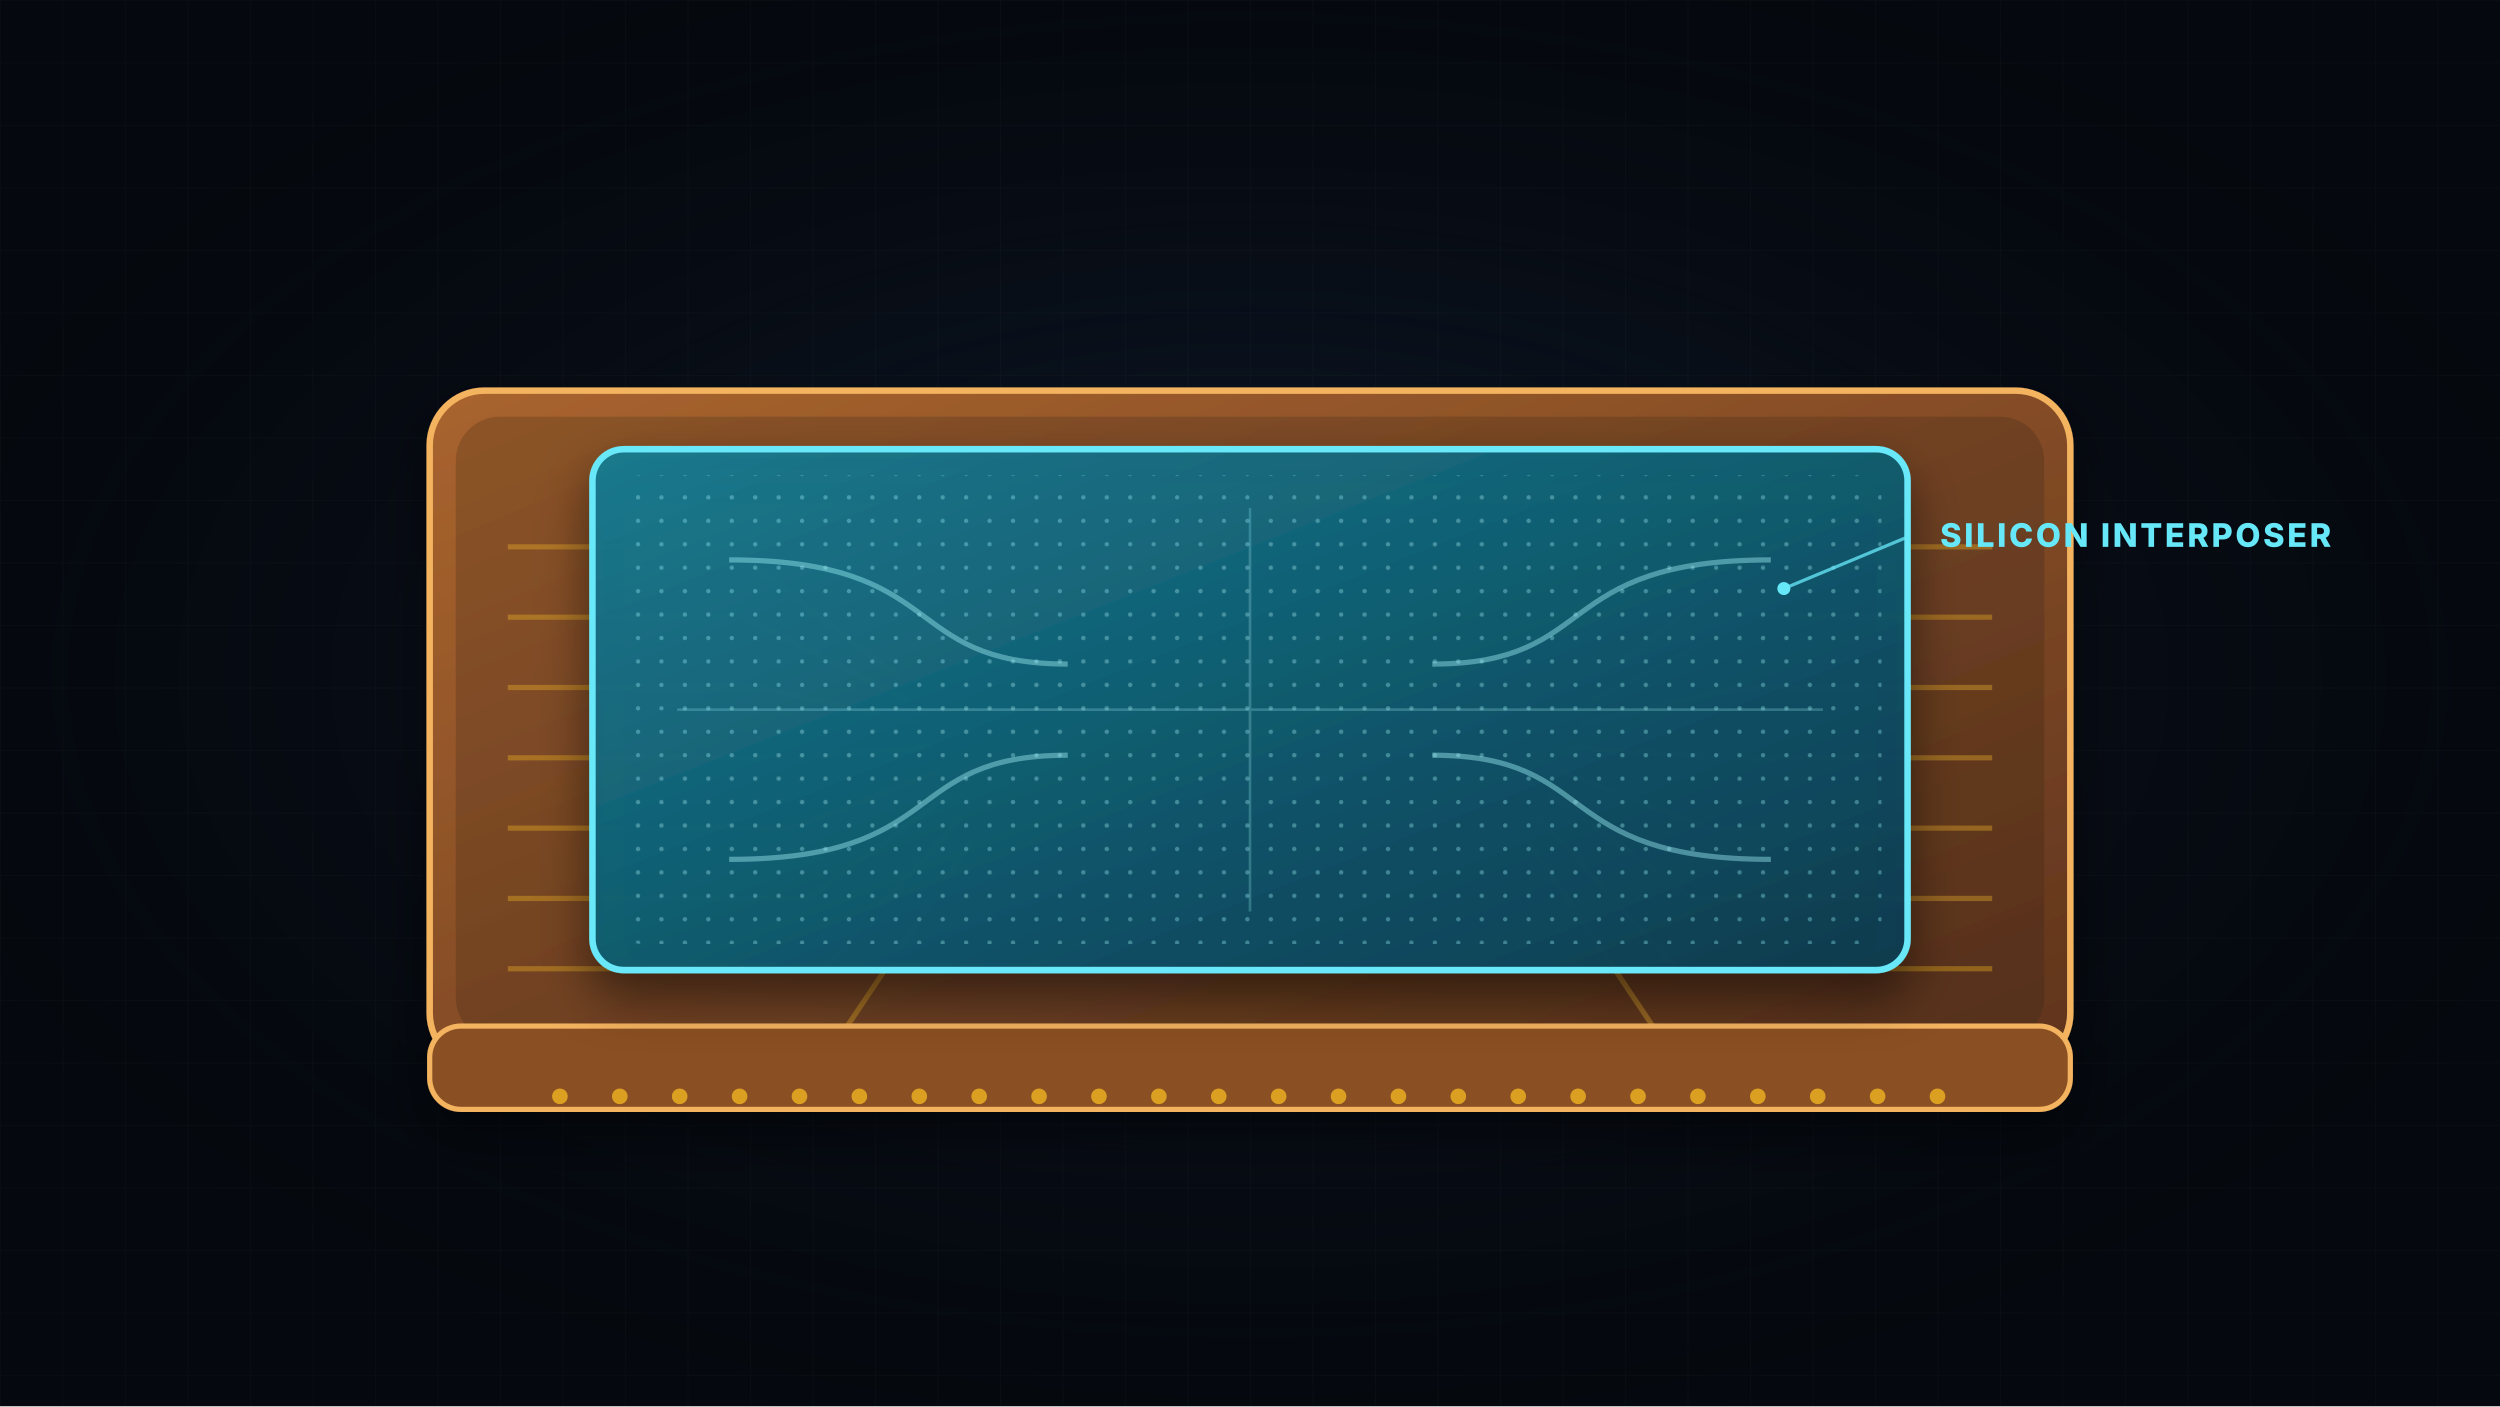
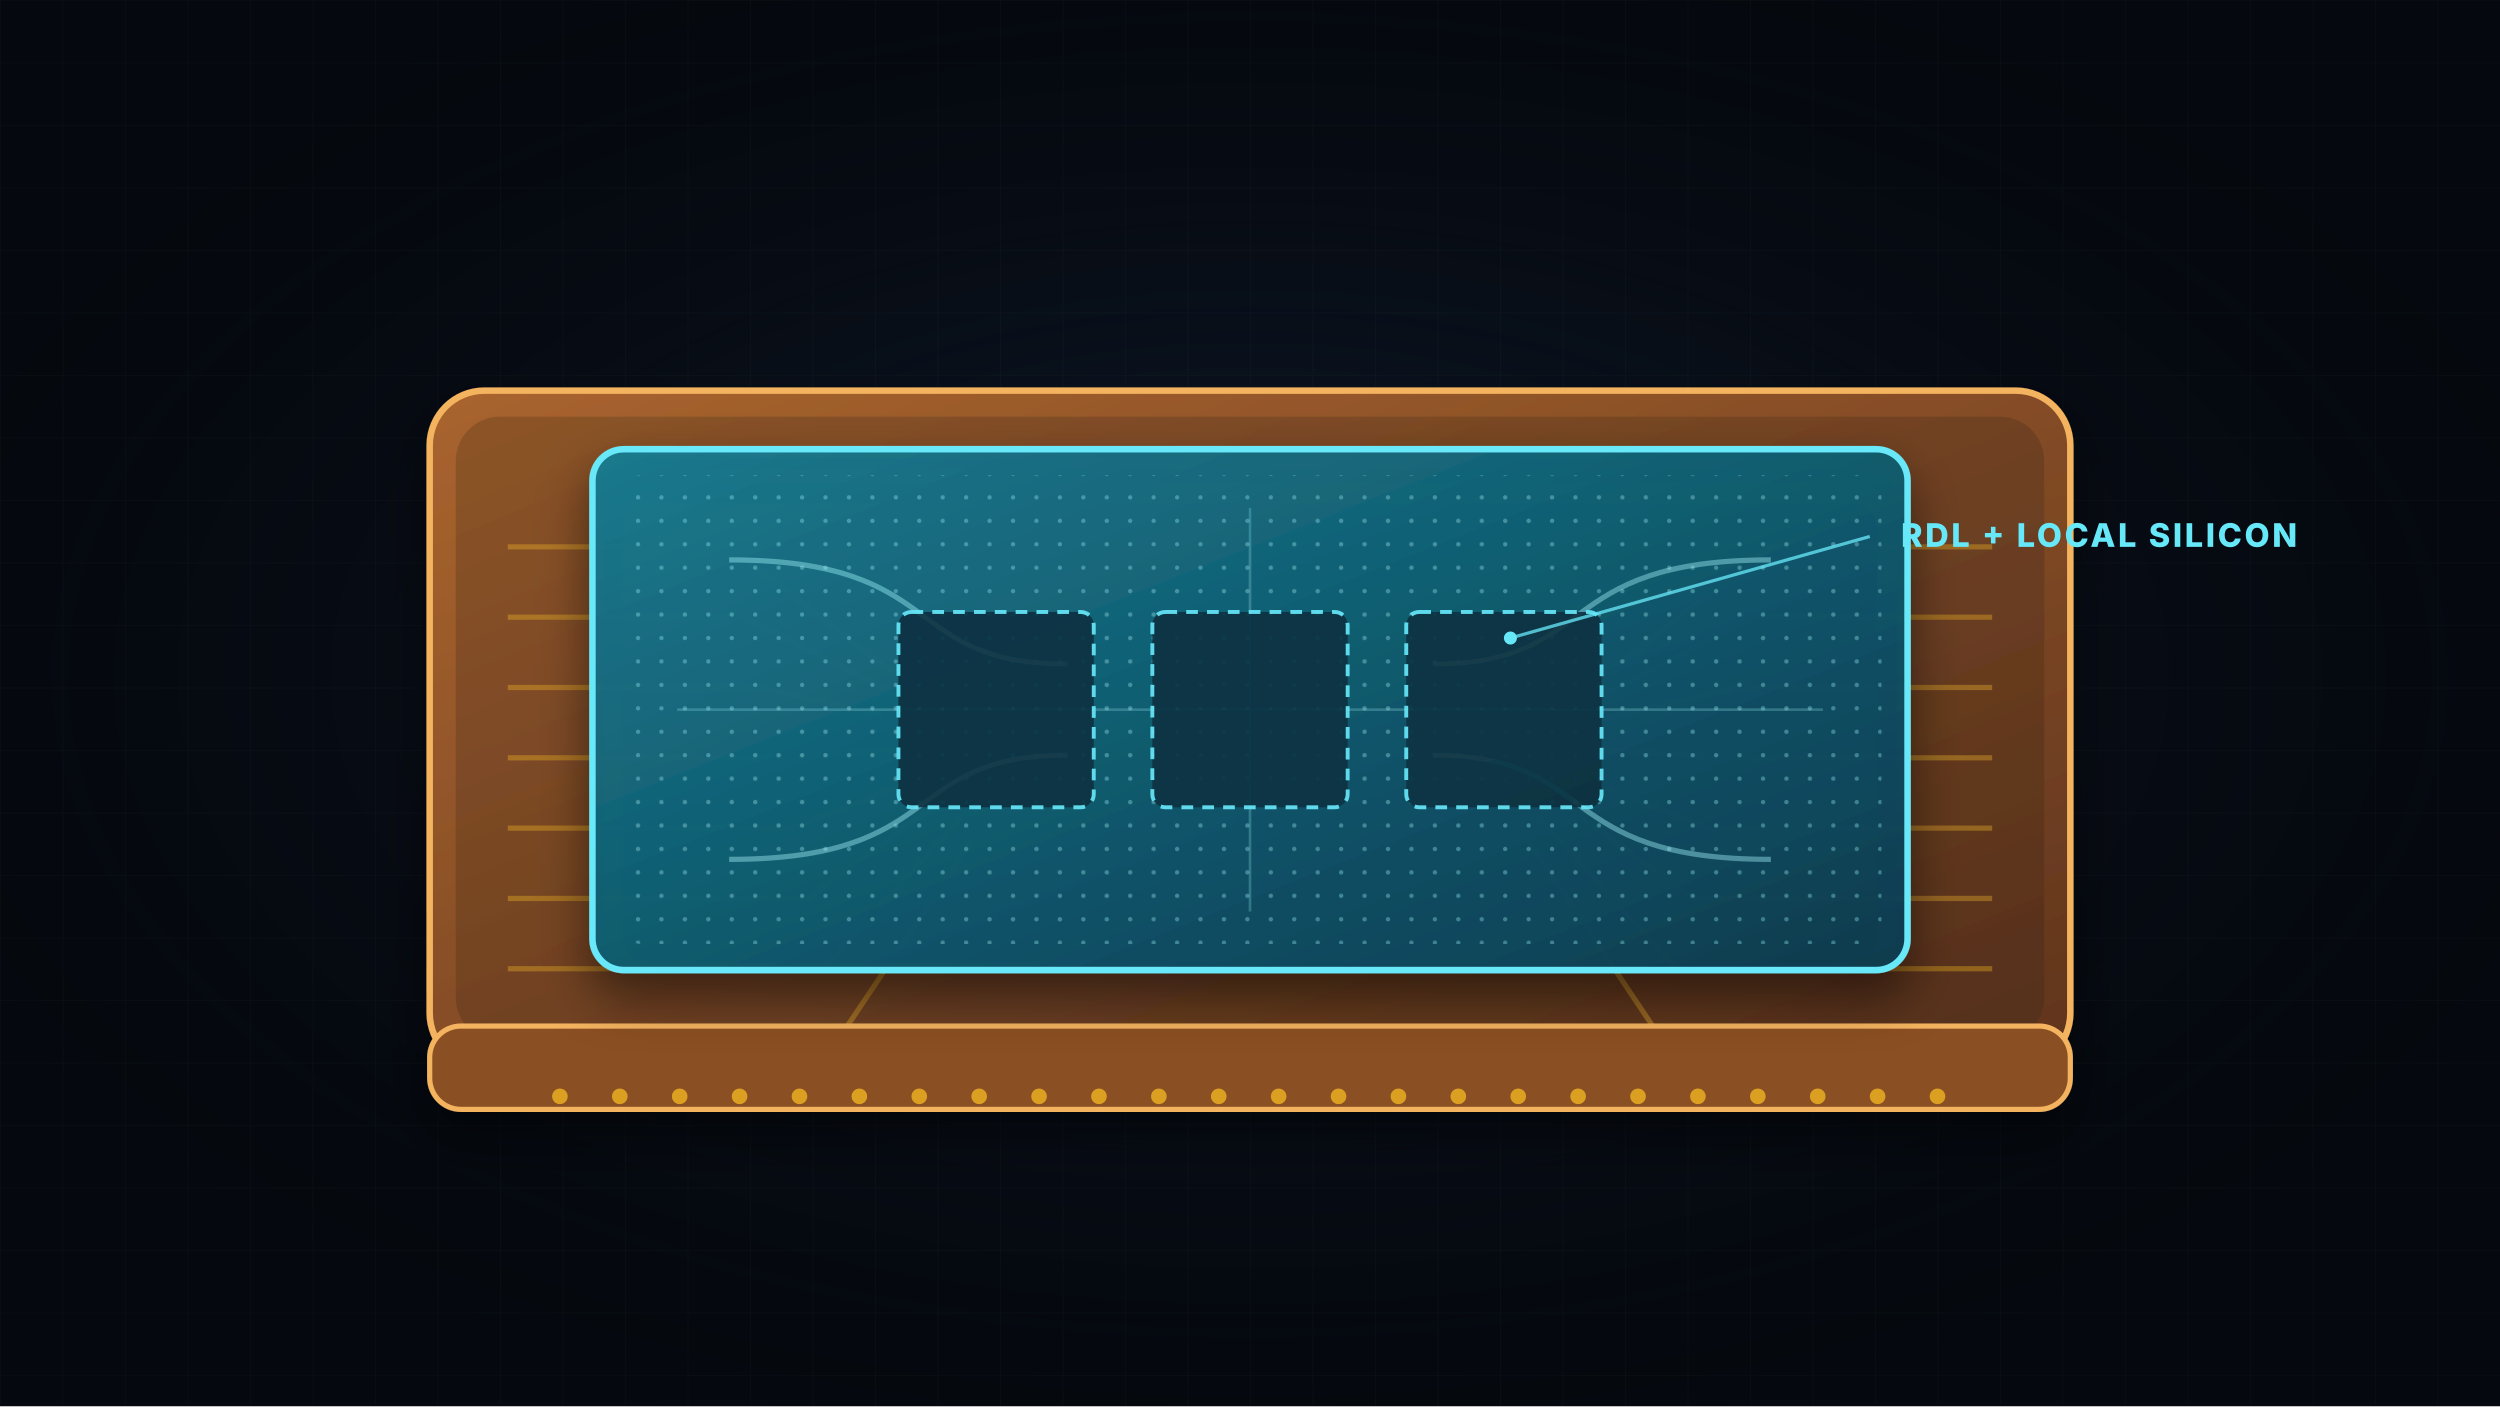
<svg xmlns="http://www.w3.org/2000/svg" width="1920" height="1080" viewBox="0 0 1920 1080" role="img" aria-labelledby="title desc" font-family="Inter, -apple-system, BlinkMacSystemFont, 'Segoe UI', sans-serif">
  <defs>
    <radialGradient id="spot" cx="50%" cy="48%" r="58%">
      <stop offset="0%" stop-color="#17304d" stop-opacity="0.58" />
      <stop offset="68%" stop-color="#0b1422" stop-opacity="0.18" />
      <stop offset="100%" stop-color="#05080e" stop-opacity="0" />
    </radialGradient>
    <linearGradient id="substrateTop" x1="0" y1="0" x2="1" y2="1">
      <stop offset="0%" stop-color="#a9642e" />
      <stop offset="100%" stop-color="#5f341d" />
    </linearGradient>
    <linearGradient id="interposerTop" x1="0" y1="0" x2="1" y2="1">
      <stop offset="0%" stop-color="#167b91" stop-opacity="0.96" />
      <stop offset="100%" stop-color="#083d50" stop-opacity="0.96" />
    </linearGradient>
    <linearGradient id="computeTop" x1="0" y1="0" x2="1" y2="1">
      <stop offset="0%" stop-color="#2563b8" />
      <stop offset="100%" stop-color="#102f6c" />
    </linearGradient>
    <linearGradient id="hbmTop" x1="0" y1="0" x2="1" y2="1">
      <stop offset="0%" stop-color="#7438ab" />
      <stop offset="100%" stop-color="#35145f" />
    </linearGradient>
    <pattern id="grid" width="48" height="48" patternUnits="userSpaceOnUse">
      <path d="M 48 0 L 0 0 0 48" fill="none" stroke="#94a3b8" stroke-width="1" opacity="0.045" />
    </pattern>
    <pattern id="microbumps" width="18" height="18" patternUnits="userSpaceOnUse">
      <circle cx="4" cy="4" r="1.7" fill="#a5f3fc" opacity="0.42" />
    </pattern>
    <filter id="shadow" x="-30%" y="-30%" width="160%" height="180%">
      <feDropShadow dx="0" dy="18" stdDeviation="18" flood-color="#000" flood-opacity="0.5" />
    </filter>
    <filter id="softGlow" x="-40%" y="-40%" width="180%" height="180%">
      <feGaussianBlur stdDeviation="8" result="blur" />
      <feMerge>
        <feMergeNode in="blur" />
        <feMergeNode in="SourceGraphic" />
      </feMerge>
    </filter>
  </defs>
  <rect width="1920" height="1080" fill="#05080e" />
  <rect width="1920" height="1080" fill="url(#spot)" />
  <rect width="1920" height="1080" fill="url(#grid)" />
  <g filter="url(#shadow)">
    <rect x="330" y="300" width="1260" height="520" rx="42" fill="url(#substrateTop)" stroke="#f3b35f" stroke-width="5" />
    <rect x="350" y="320" width="1220" height="480" rx="34" fill="#211813" opacity="0.2" />
    <path d="M 390 420 H 560 L 690 520" fill="none" stroke="#fbbf24" stroke-width="4" opacity="0.34" />
    <path d="M 1530 420 H 1360 L 1230 520" fill="none" stroke="#fbbf24" stroke-width="4" opacity="0.34" />
    <path d="M 390 474 H 572 L 698 538" fill="none" stroke="#fbbf24" stroke-width="4" opacity="0.34" />
    <path d="M 1530 474 H 1348 L 1222 538" fill="none" stroke="#fbbf24" stroke-width="4" opacity="0.34" />
    <path d="M 390 528 H 584 L 706 556" fill="none" stroke="#fbbf24" stroke-width="4" opacity="0.34" />
    <path d="M 1530 528 H 1336 L 1214 556" fill="none" stroke="#fbbf24" stroke-width="4" opacity="0.34" />
    <path d="M 390 582 H 596 L 714 574" fill="none" stroke="#fbbf24" stroke-width="4" opacity="0.34" />
    <path d="M 1530 582 H 1324 L 1206 574" fill="none" stroke="#fbbf24" stroke-width="4" opacity="0.34" />
    <path d="M 390 636 H 608 L 722 592" fill="none" stroke="#fbbf24" stroke-width="4" opacity="0.34" />
    <path d="M 1530 636 H 1312 L 1198 592" fill="none" stroke="#fbbf24" stroke-width="4" opacity="0.34" />
    <path d="M 390 690 H 620 L 730 610" fill="none" stroke="#fbbf24" stroke-width="4" opacity="0.34" />
    <path d="M 1530 690 H 1300 L 1190 610" fill="none" stroke="#fbbf24" stroke-width="4" opacity="0.34" />
    <path d="M 390 744 H 632 L 738 628" fill="none" stroke="#fbbf24" stroke-width="4" opacity="0.34" />
    <path d="M 1530 744 H 1288 L 1182 628" fill="none" stroke="#fbbf24" stroke-width="4" opacity="0.34" />
    <path d="M 390 798 H 644 L 746 646" fill="none" stroke="#fbbf24" stroke-width="4" opacity="0.34" />
    <path d="M 1530 798 H 1276 L 1174 646" fill="none" stroke="#fbbf24" stroke-width="4" opacity="0.34" />
    <rect x="330" y="788" width="1260" height="64" rx="24" fill="#8a4f24" stroke="#f3b35f" stroke-width="4" />
    <circle cx="430" cy="842" r="6" fill="#fbbf24" opacity="0.72" />
    <circle cx="476" cy="842" r="6" fill="#fbbf24" opacity="0.72" />
    <circle cx="522" cy="842" r="6" fill="#fbbf24" opacity="0.72" />
    <circle cx="568" cy="842" r="6" fill="#fbbf24" opacity="0.72" />
    <circle cx="614" cy="842" r="6" fill="#fbbf24" opacity="0.72" />
    <circle cx="660" cy="842" r="6" fill="#fbbf24" opacity="0.72" />
    <circle cx="706" cy="842" r="6" fill="#fbbf24" opacity="0.72" />
    <circle cx="752" cy="842" r="6" fill="#fbbf24" opacity="0.72" />
    <circle cx="798" cy="842" r="6" fill="#fbbf24" opacity="0.72" />
    <circle cx="844" cy="842" r="6" fill="#fbbf24" opacity="0.72" />
    <circle cx="890" cy="842" r="6" fill="#fbbf24" opacity="0.72" />
    <circle cx="936" cy="842" r="6" fill="#fbbf24" opacity="0.72" />
    <circle cx="982" cy="842" r="6" fill="#fbbf24" opacity="0.72" />
    <circle cx="1028" cy="842" r="6" fill="#fbbf24" opacity="0.72" />
    <circle cx="1074" cy="842" r="6" fill="#fbbf24" opacity="0.72" />
    <circle cx="1120" cy="842" r="6" fill="#fbbf24" opacity="0.72" />
    <circle cx="1166" cy="842" r="6" fill="#fbbf24" opacity="0.72" />
    <circle cx="1212" cy="842" r="6" fill="#fbbf24" opacity="0.72" />
    <circle cx="1258" cy="842" r="6" fill="#fbbf24" opacity="0.72" />
    <circle cx="1304" cy="842" r="6" fill="#fbbf24" opacity="0.72" />
    <circle cx="1350" cy="842" r="6" fill="#fbbf24" opacity="0.72" />
    <circle cx="1396" cy="842" r="6" fill="#fbbf24" opacity="0.72" />
    <circle cx="1442" cy="842" r="6" fill="#fbbf24" opacity="0.72" />
    <circle cx="1488" cy="842" r="6" fill="#fbbf24" opacity="0.72" />
  </g>
  <g filter="url(#shadow)">
    <rect x="455" y="345" width="1010" height="400" rx="24" fill="url(#interposerTop)" stroke="#67e8f9" stroke-width="5" />
    <rect x="475" y="365" width="970" height="360" rx="18" fill="url(#microbumps)" opacity="0.78" />
    <path d="M 520 545 H 1400 M 960 390 V 700" stroke="#a5f3fc" stroke-width="2" opacity="0.24" />
    <path d="M 560 430 C 730 430 690 510 820 510 M 1360 430 C 1190 430 1230 510 1100 510" fill="none" stroke="#a5f3fc" stroke-width="4" opacity="0.42" />
    <path d="M 560 660 C 730 660 690 580 820 580 M 1360 660 C 1190 660 1230 580 1100 580" fill="none" stroke="#a5f3fc" stroke-width="4" opacity="0.42" />
+     <rect x="690" y="470" width="150" height="150" rx="10" fill="#0b3140" stroke="#67e8f9" stroke-width="3" stroke-dasharray="9 7" opacity="0.9" />
+     <rect x="885" y="470" width="150" height="150" rx="10" fill="#0b3140" stroke="#67e8f9" stroke-width="3" stroke-dasharray="9 7" opacity="0.9" />
+     <rect x="1080" y="470" width="150" height="150" rx="10" fill="#0b3140" stroke="#67e8f9" stroke-width="3" stroke-dasharray="9 7" opacity="0.9" />
  </g>
-   <path d="M 1466 412 L 1370 452" fill="none" stroke="#67e8f9" stroke-width="2.5" opacity="0.76" />
-   <circle cx="1370" cy="452" r="5" fill="#67e8f9" />
-   <text x="1490" y="420" fill="#67e8f9" font-size="25" font-weight="760" letter-spacing="2">SILICON INTERPOSER</text>
+   <path d="M 1436 412 L 1160 490" fill="none" stroke="#67e8f9" stroke-width="2.5" opacity="0.76" />
+   <circle cx="1160" cy="490" r="5" fill="#67e8f9" />
+   <text x="1460" y="420" fill="#67e8f9" font-size="25" font-weight="760" letter-spacing="2">RDL + LOCAL SILICON</text>
</svg>
